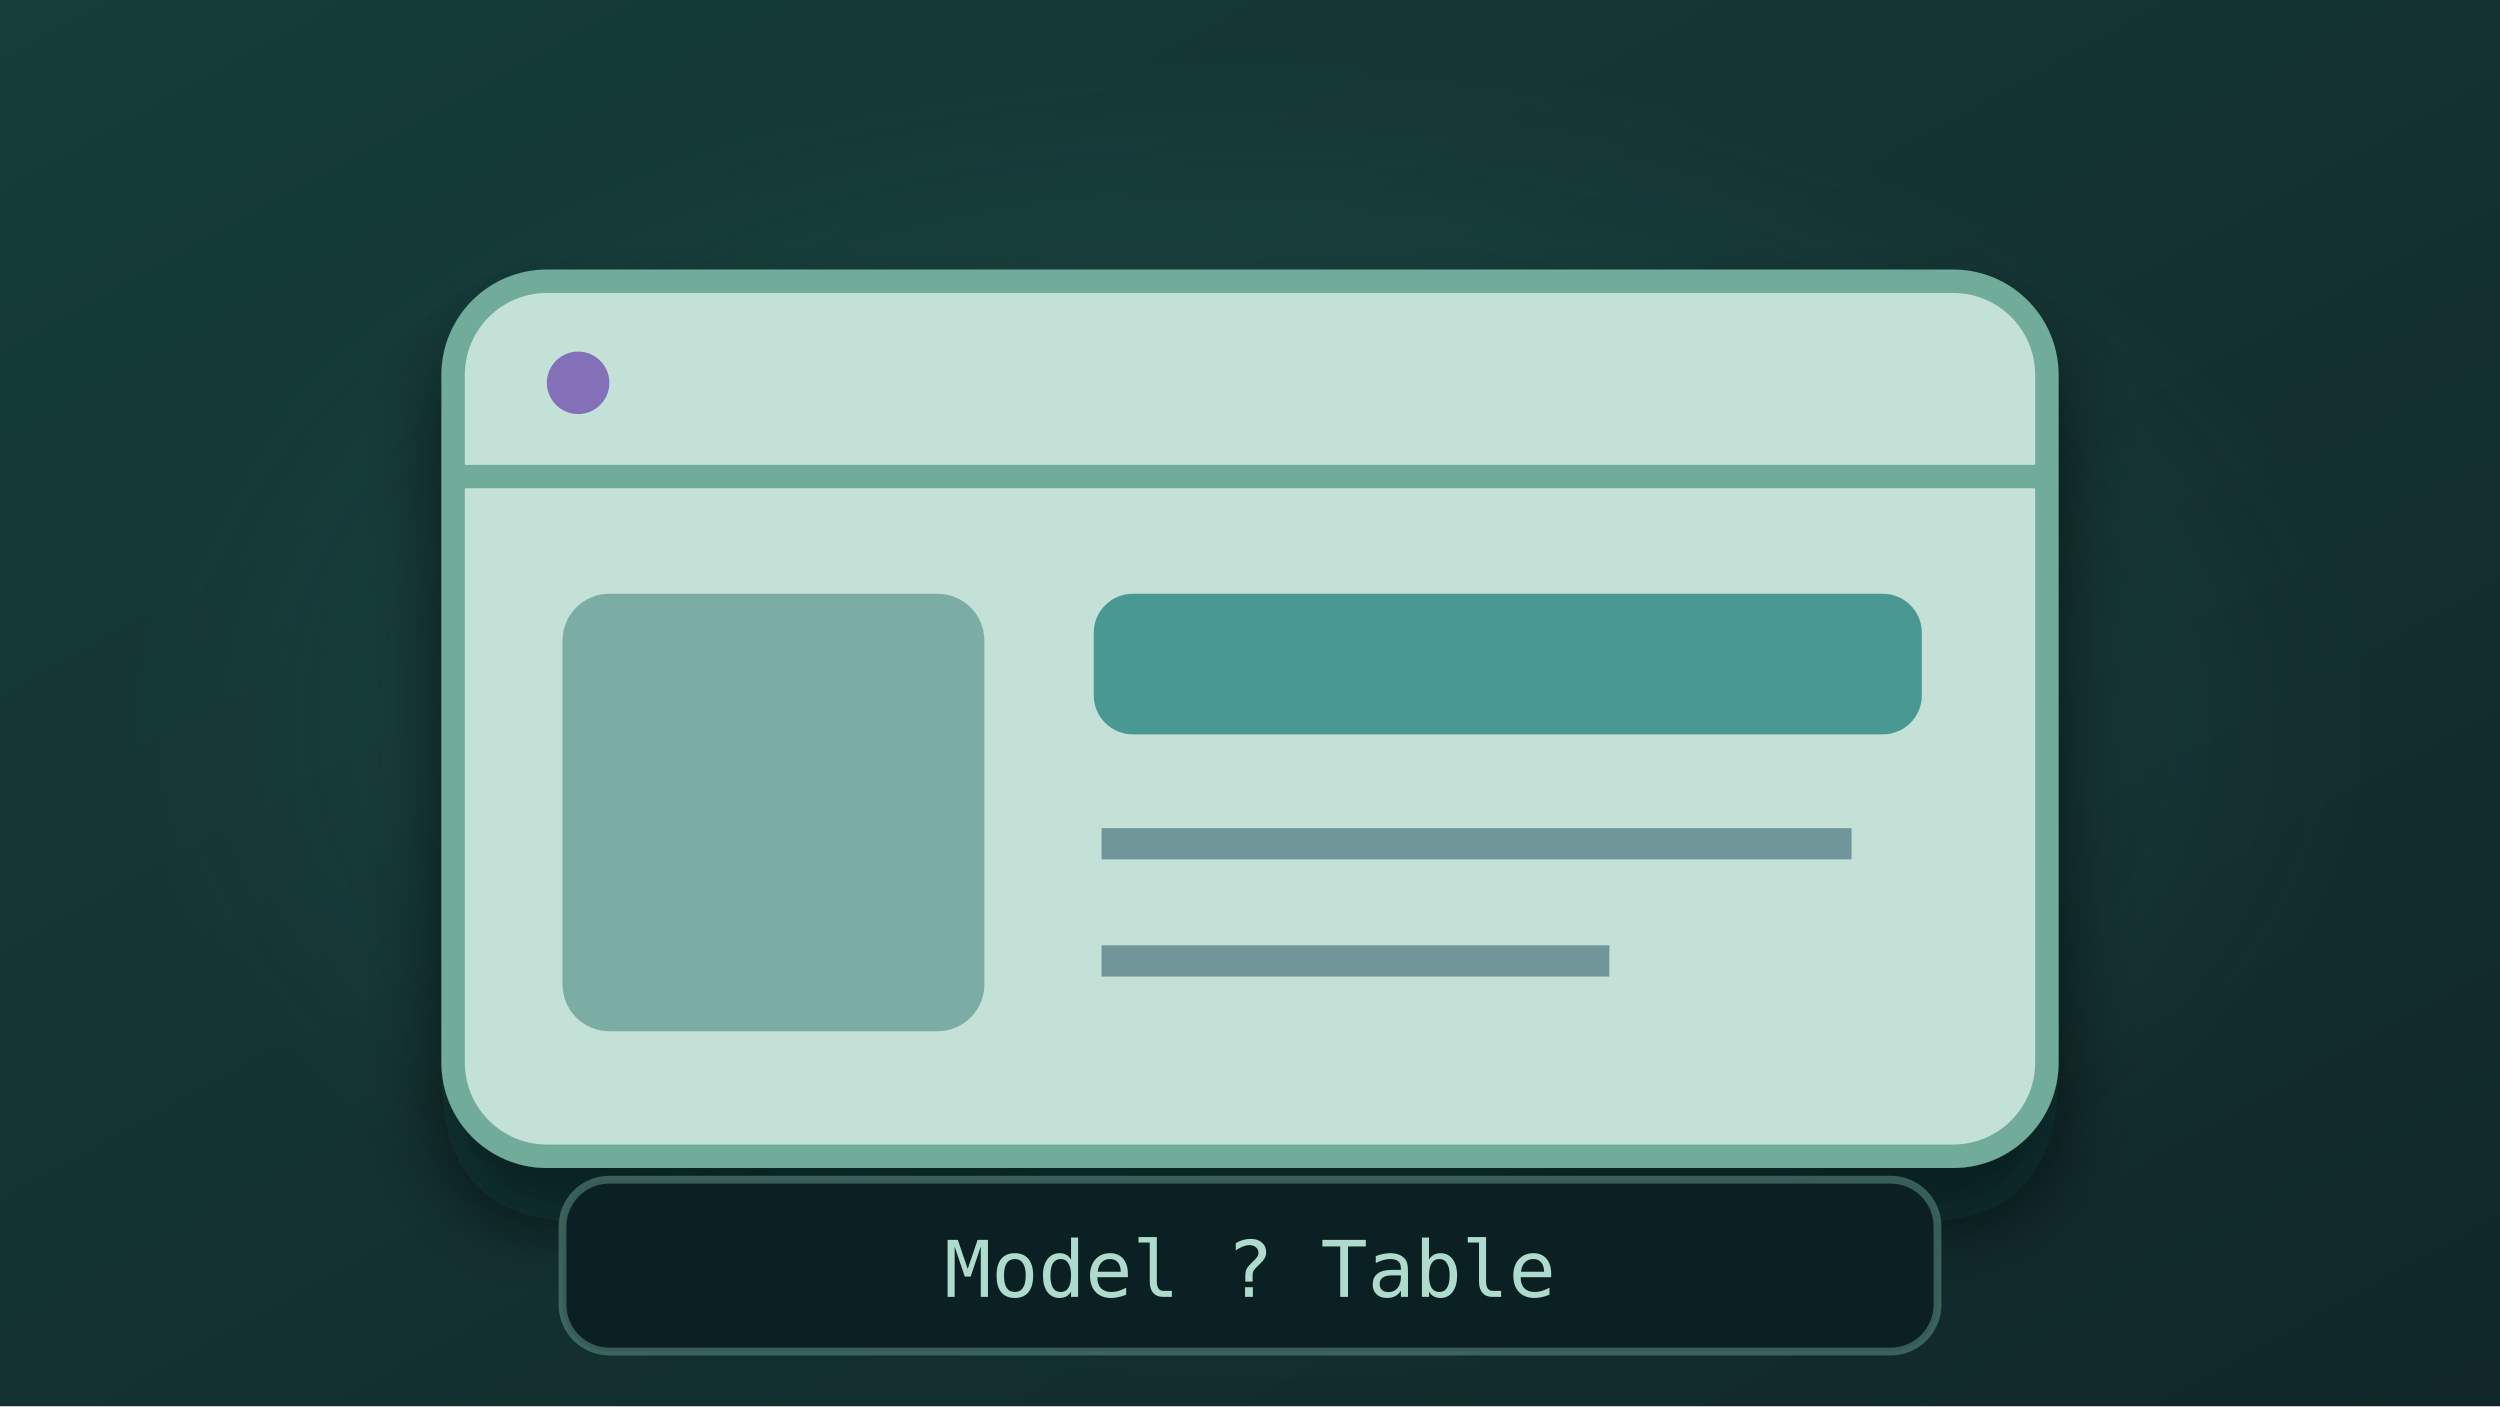
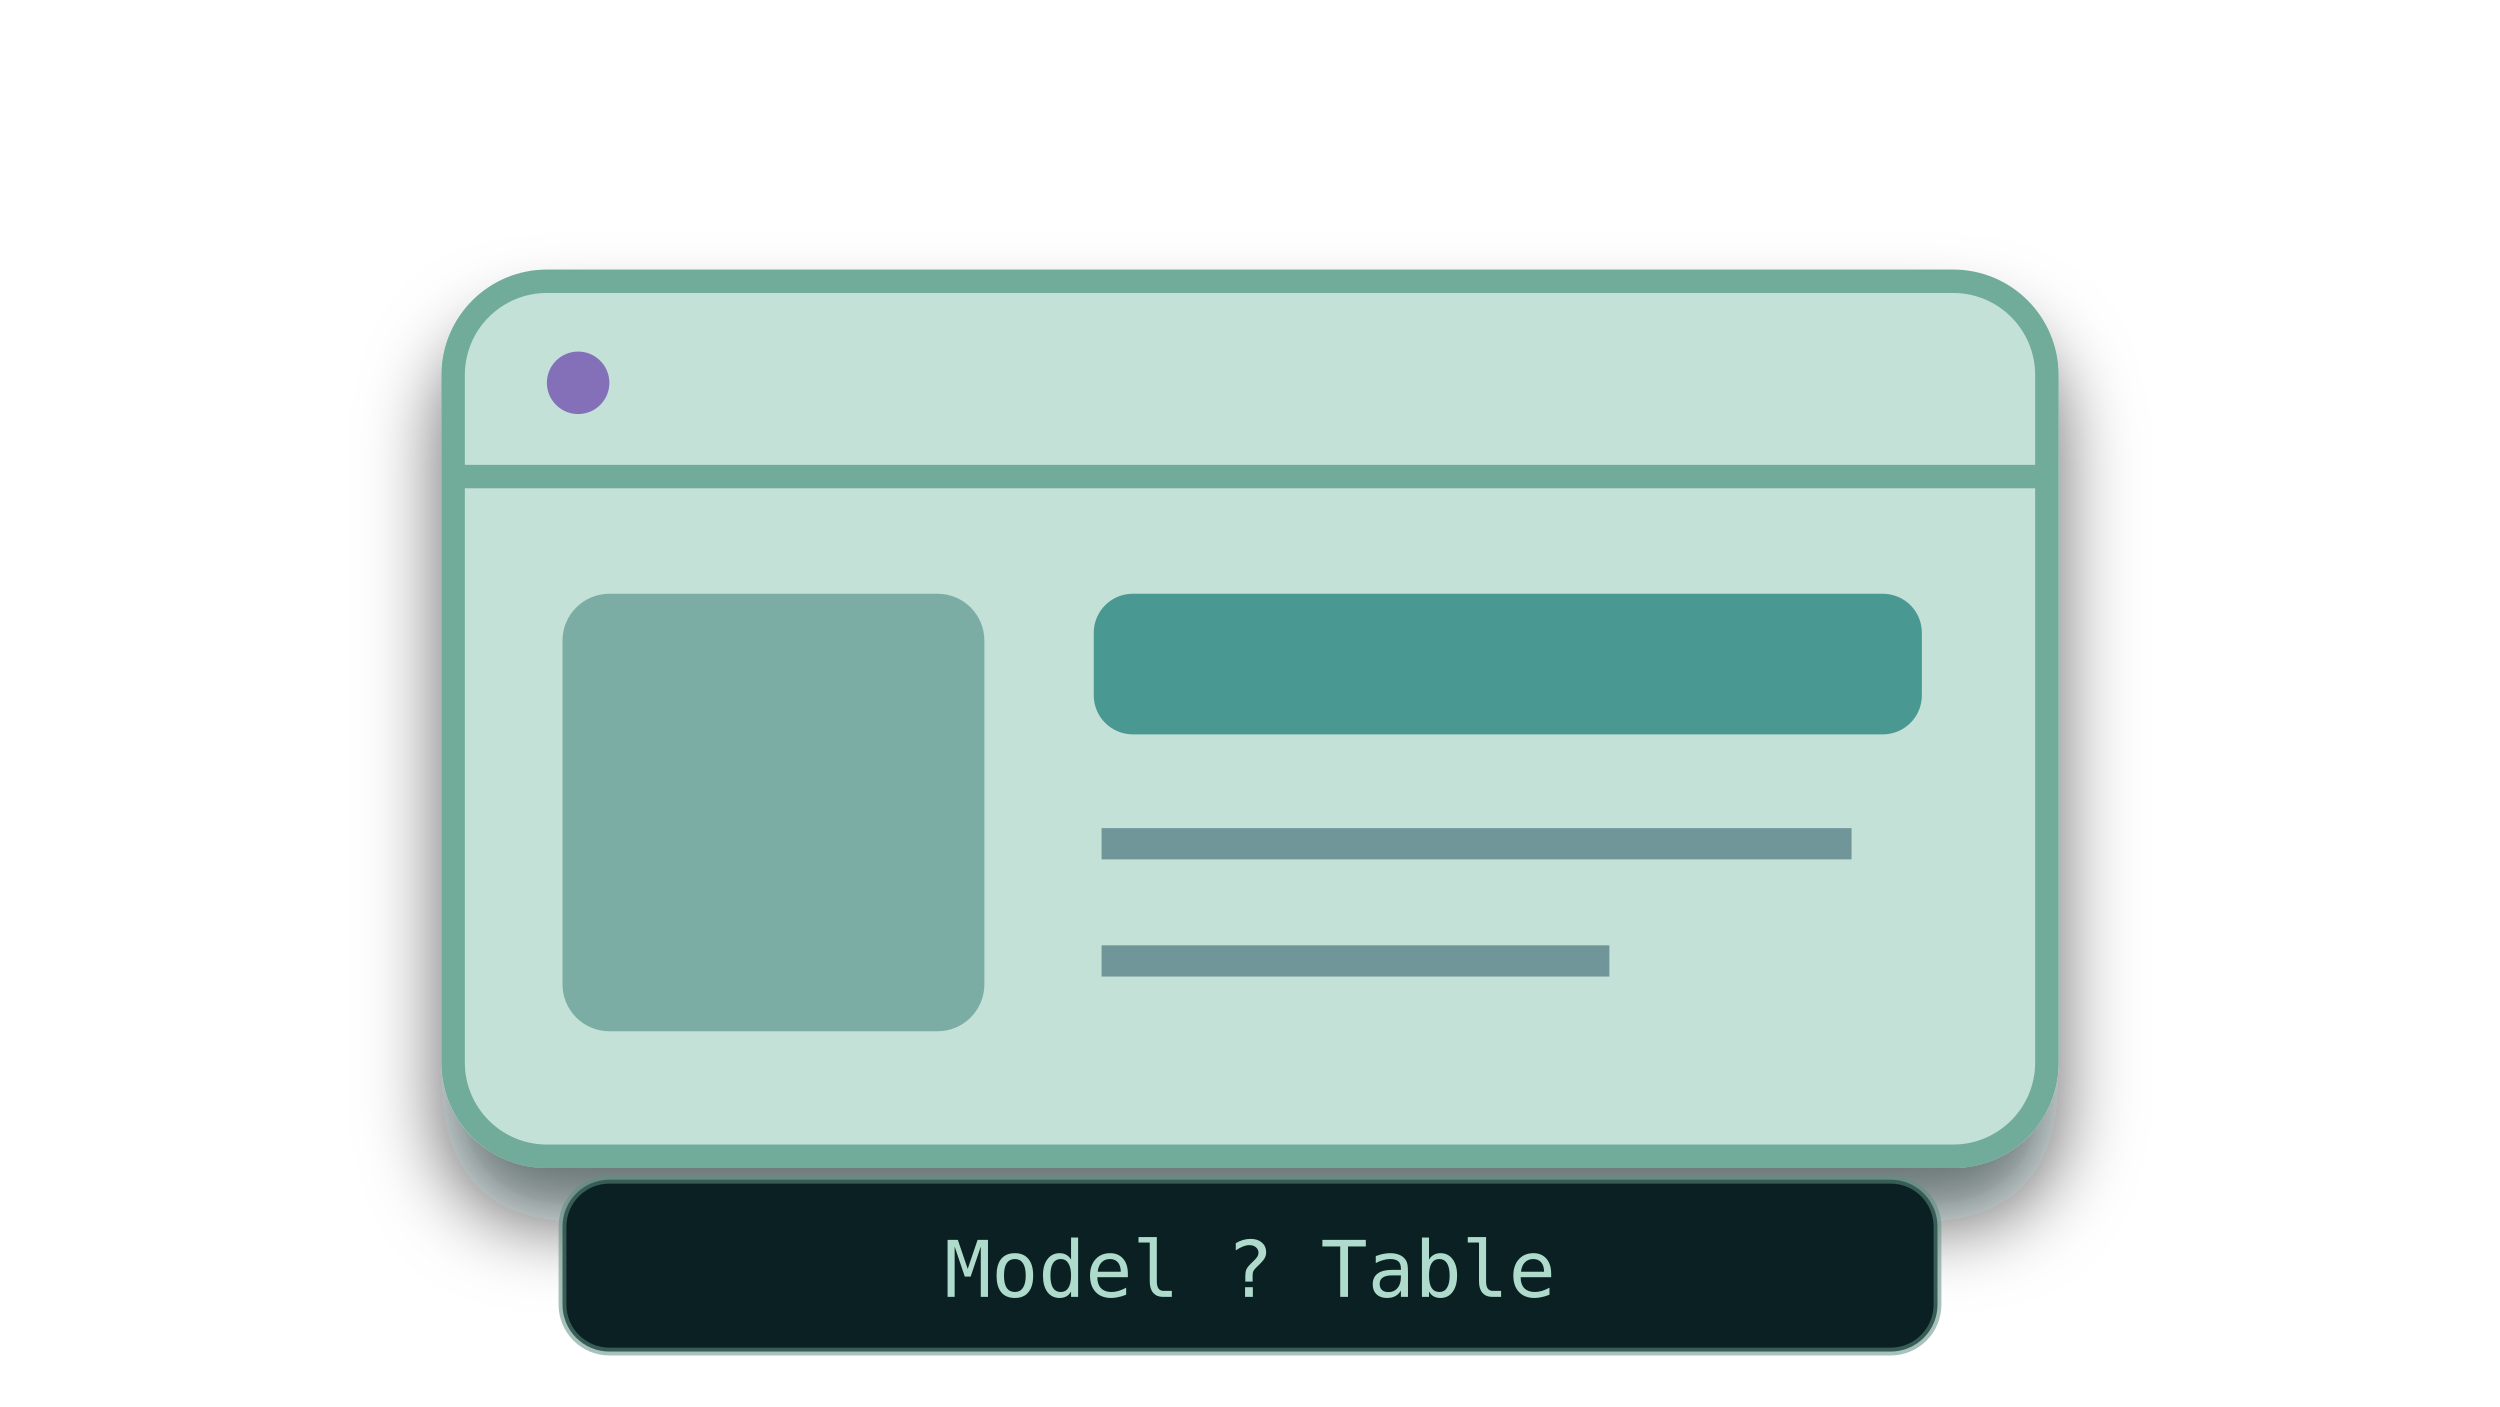
<svg xmlns="http://www.w3.org/2000/svg" viewBox="0 0 320 180" width="320" height="180">
  <defs>
    <linearGradient id="bg" x2="1" y2="1">
      <stop stop-color="#153d39" />
      <stop offset="1" stop-color="#112729" />
    </linearGradient>
    <filter id="depth" x="-35%" y="-35%" width="170%" height="180%">
      <feDropShadow dx="0" dy="7" stdDeviation="5" flood-color="#020b0d" flood-opacity=".6" />
    </filter>
    <radialGradient id="halo">
      <stop stop-color="#5aceb5" stop-opacity=".18" />
      <stop offset="1" stop-color="#5aceb5" stop-opacity="0" />
    </radialGradient>
  </defs>
-   <rect width="320" height="180" fill="url(#bg)" />
-   <ellipse cx="160" cy="92" rx="145" ry="85" fill="url(#halo)" />
  <g filter="url(#depth)">
    <rect x="58" y="36" width="204" height="112" rx="12" fill="#c4e1d7" stroke="#71ac9a" stroke-width="3" />
    <path d="M58 61h204" stroke="#71ac9a" stroke-width="3" />
    <circle cx="74" cy="49" r="4" fill="#8370b9" />
    <rect x="72" y="76" width="54" height="56" rx="6" fill="#7bada4" />
    <rect x="140" y="76" width="106" height="18" rx="5" fill="#4a9892" />
    <path d="M141 108h96m-96 15h65" stroke="#71969a" stroke-width="4" />
  </g>
  <rect x="72" y="151" width="176" height="22" rx="6" fill="#0b2022" stroke="#5e9083" stroke-opacity=".55" />
  <text x="160" y="166" text-anchor="middle" font-family="Consolas,monospace" font-size="10" fill="#aedbcb">Model ? Table</text>
</svg>
